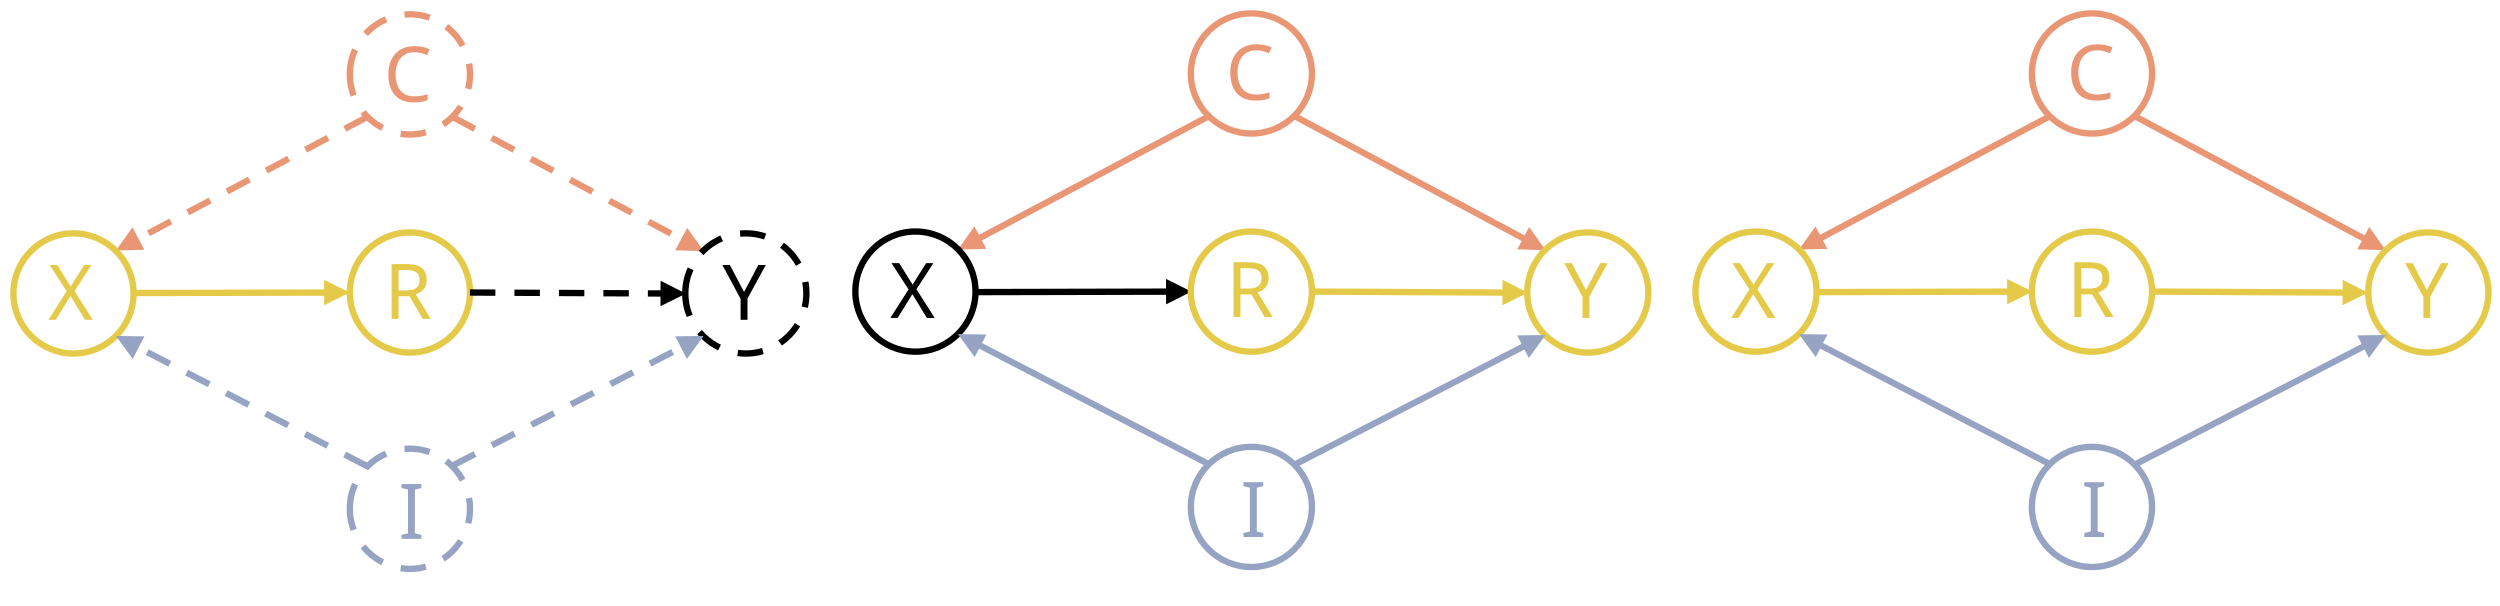
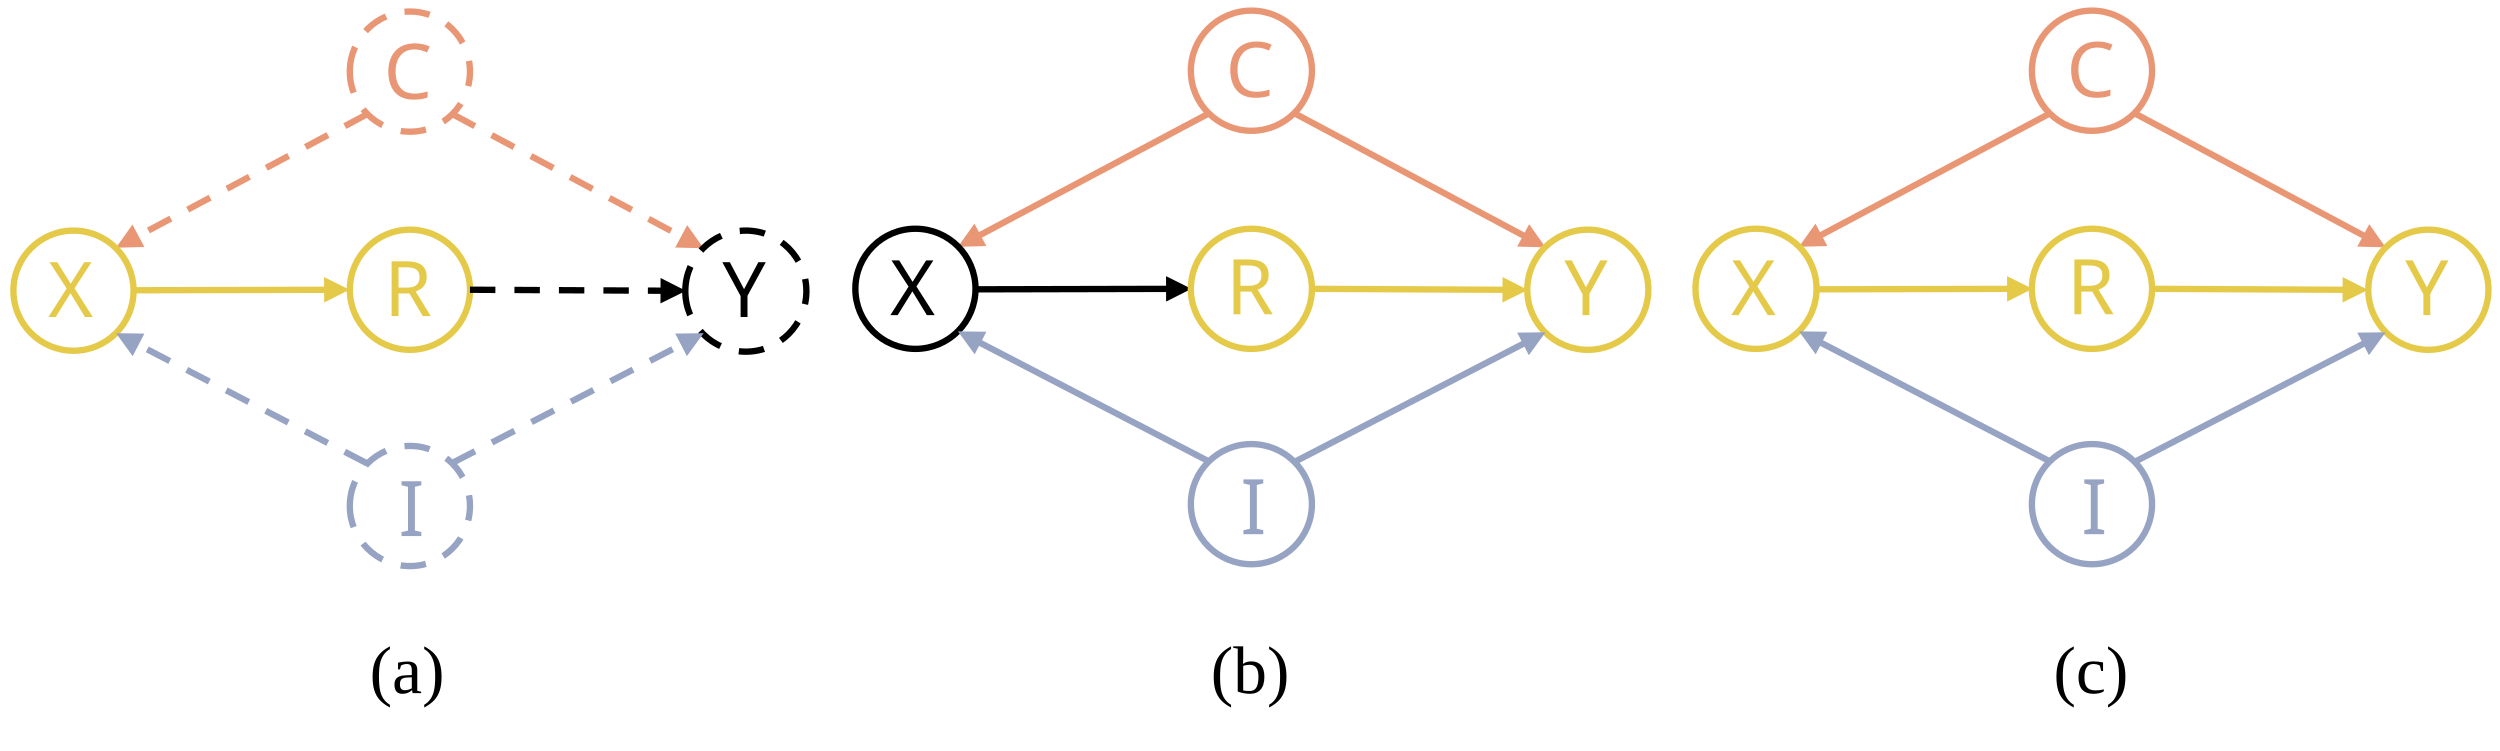
- <svg xmlns="http://www.w3.org/2000/svg" width="2705" height="655" xml:space="preserve" overflow="hidden">
-   <g transform="translate(-847 -921)">
+ <svg xmlns="http://www.w3.org/2000/svg" width="2705" height="812" xml:space="preserve" overflow="hidden">
+   <g transform="translate(-847 -760)">
    <g>
-       <path d="M1.614-3.035 25.895 9.876 22.667 15.946-1.614 3.035ZM44.105 19.559 68.386 32.47 65.159 38.54 40.878 25.629ZM86.597 42.153 110.878 55.064 107.65 61.134 83.369 48.223ZM129.088 64.747 153.369 77.658 150.142 83.728 125.861 70.817ZM171.58 87.341 195.861 100.252 192.633 106.322 168.352 93.411ZM214.071 109.935 238.352 122.846 235.125 128.916 210.844 116.005ZM253.993 119.482 271.818 144.533 241.082 143.763Z" fill="#E99675" fill-rule="nonzero" fill-opacity="1" transform="matrix(-1 0 0 1 1244.32 1047.5)" />
-       <path d="M1338.12 1044.47 1362.38 1057.42 1359.14 1063.49 1334.88 1050.53ZM1380.57 1067.14 1404.83 1080.09 1401.59 1086.16 1377.33 1073.2ZM1423.02 1089.81 1447.28 1102.76 1444.04 1108.83 1419.78 1095.87ZM1465.47 1112.48 1489.73 1125.43 1486.49 1131.5 1462.23 1118.54ZM1507.92 1135.15 1532.18 1148.1 1528.94 1154.17 1504.68 1141.21ZM1550.37 1157.82 1574.63 1170.77 1571.39 1176.84 1547.14 1163.88ZM1590.54 1167.58 1608.32 1192.66 1577.58 1191.83Z" fill="#E99675" fill-rule="nonzero" fill-opacity="1" />
-       <path d="M861.5 1238.5C861.5 1202.6 890.601 1173.5 926.5 1173.5 962.398 1173.5 991.5 1202.6 991.5 1238.5 991.5 1274.4 962.398 1303.5 926.5 1303.5 890.601 1303.5 861.5 1274.4 861.5 1238.5Z" stroke="#E5C949" stroke-width="6.875" stroke-linecap="butt" stroke-linejoin="miter" stroke-miterlimit="8" stroke-opacity="1" fill="none" fill-rule="evenodd" />
-       <path d="M1588.5 1238.5C1588.5 1202.6 1617.83 1173.5 1654 1173.5 1690.17 1173.5 1719.5 1202.6 1719.5 1238.5 1719.5 1274.4 1690.17 1303.5 1654 1303.5 1617.83 1303.5 1588.5 1274.4 1588.5 1238.5Z" stroke="#000000" stroke-width="6.875" stroke-linecap="butt" stroke-linejoin="miter" stroke-miterlimit="8" stroke-dasharray="27.5 20.625" stroke-opacity="1" fill="none" fill-rule="evenodd" />
-       <path d="M1225.5 1001.5C1225.5 965.601 1254.6 936.5 1290.5 936.5 1326.4 936.5 1355.5 965.601 1355.5 1001.5 1355.5 1037.4 1326.4 1066.5 1290.5 1066.5 1254.6 1066.5 1225.5 1037.4 1225.5 1001.5Z" stroke="#E99675" stroke-width="6.875" stroke-linecap="butt" stroke-linejoin="miter" stroke-miterlimit="8" stroke-dasharray="27.5 20.625" stroke-opacity="1" fill="none" fill-rule="evenodd" />
-       <path d="M1225.5 1471.5C1225.5 1435.6 1254.6 1406.5 1290.5 1406.5 1326.4 1406.5 1355.5 1435.6 1355.5 1471.5 1355.5 1507.4 1326.4 1536.5 1290.5 1536.5 1254.6 1536.5 1225.5 1507.4 1225.5 1471.5Z" stroke="#96A3C3" stroke-width="6.875" stroke-linecap="butt" stroke-linejoin="miter" stroke-miterlimit="8" stroke-dasharray="27.5 20.625" stroke-opacity="1" fill="none" fill-rule="evenodd" />
-       <path d="M1242.74 1428.5 1218.32 1415.84 1221.49 1409.74 1245.9 1422.4ZM1200.01 1406.35 1175.6 1393.69 1178.76 1387.59 1203.18 1400.25ZM1157.29 1384.2 1132.88 1371.54 1136.04 1365.43 1160.46 1378.09ZM1114.57 1362.04 1090.15 1349.38 1093.32 1343.28 1117.73 1355.94ZM1071.85 1339.89 1047.43 1327.23 1050.6 1321.13 1075.01 1333.78ZM1029.12 1317.73 1004.71 1305.07 1007.87 1298.97 1032.29 1311.63ZM990.583 1309.37 972.5 1284.5 1003.24 1284.95Z" fill="#96A3C3" fill-rule="nonzero" fill-opacity="1" />
-       <path d="M1.577-3.054 26.013 9.561 22.859 15.669-1.577 3.054ZM44.34 19.022 68.775 31.637 65.622 37.746 41.186 25.131ZM87.102 41.098 111.538 53.713 108.384 59.822 83.949 47.207ZM129.865 63.175 154.301 75.79 151.147 81.898 126.711 69.284ZM172.628 85.251 197.064 97.866 193.91 103.975 169.474 91.36ZM215.391 107.327 239.826 119.942 236.673 126.051 212.237 113.436ZM253.69 115.494 271.818 140.327 241.075 139.929Z" fill="#96A3C3" fill-rule="nonzero" fill-opacity="1" transform="matrix(1 0 0 -1 1336.5 1424.83)" />
-       <path d="M0.008-3.437 210.773-2.937 210.757 3.938-0.008 3.437ZM206.214-13.261 233.682 0.555 206.149 14.239Z" fill="#E5C949" fill-rule="nonzero" fill-opacity="1" transform="matrix(1 0 0 -1 991.5 1238.05)" />
-       <path d="M1225.5 1237.5C1225.5 1201.6 1254.6 1172.5 1290.5 1172.5 1326.4 1172.5 1355.5 1201.6 1355.5 1237.5 1355.5 1273.4 1326.4 1302.5 1290.5 1302.5 1254.6 1302.5 1225.5 1273.4 1225.5 1237.5Z" stroke="#E5C949" stroke-width="6.875" stroke-linecap="butt" stroke-linejoin="miter" stroke-miterlimit="8" stroke-opacity="1" fill="none" fill-rule="evenodd" />
-       <path d="M1355.52 1234.06 1383.02 1234.2 1382.98 1241.08 1355.48 1240.94ZM1403.64 1234.31 1431.14 1234.44 1431.11 1241.32 1403.61 1241.18ZM1451.77 1234.55 1479.27 1234.69 1479.23 1241.56 1451.73 1241.42ZM1499.89 1234.79 1527.39 1234.93 1527.36 1241.81 1499.86 1241.67ZM1548.01 1235.03 1566.28 1235.13 1566.25 1242 1547.98 1241.91ZM1561.75 1224.79 1589.18 1238.68 1561.61 1252.29Z" fill="#000000" fill-rule="nonzero" fill-opacity="1" />
-       <text fill="#E5C949" fill-opacity="1" font-family="Microsoft YaHei,Microsoft YaHei_MSFontService,sans-serif" font-style="normal" font-variant="normal" font-weight="400" font-stretch="normal" font-size="83" text-anchor="start" direction="ltr" writing-mode="lr-tb" unicode-bidi="normal" text-decoration="none" transform="matrix(1 0 0 1 899.087 1267)">X</text>
-       <text fill="#E5C949" fill-opacity="1" font-family="Microsoft YaHei,Microsoft YaHei_MSFontService,sans-serif" font-style="normal" font-variant="normal" font-weight="400" font-stretch="normal" font-size="83" text-anchor="start" direction="ltr" writing-mode="lr-tb" unicode-bidi="normal" text-decoration="none" transform="matrix(1 0 0 1 1262.69 1266)">R</text>
-       <text fill="#000000" fill-opacity="1" font-family="Microsoft YaHei,Microsoft YaHei_MSFontService,sans-serif" font-style="normal" font-variant="normal" font-weight="400" font-stretch="normal" font-size="83" text-anchor="start" direction="ltr" writing-mode="lr-tb" unicode-bidi="normal" text-decoration="none" transform="matrix(1 0 0 1 1628.58 1267)">Y</text>
-       <text fill="#E99675" fill-opacity="1" font-family="Microsoft YaHei,Microsoft YaHei_MSFontService,sans-serif" font-style="normal" font-variant="normal" font-weight="400" font-stretch="normal" font-size="83" text-anchor="start" direction="ltr" writing-mode="lr-tb" unicode-bidi="normal" text-decoration="none" transform="matrix(1 0 0 1 1262.11 1031)">C</text>
-       <text fill="#96A3C3" fill-opacity="1" font-family="Microsoft YaHei,Microsoft YaHei_MSFontService,sans-serif" font-style="normal" font-variant="normal" font-weight="400" font-stretch="normal" font-size="83" text-anchor="start" direction="ltr" writing-mode="lr-tb" unicode-bidi="normal" text-decoration="none" transform="matrix(1 0 0 1 1278.15 1504)">I</text>
-       <path d="M1.614-3.035 253.198 130.739 249.97 136.81-1.614 3.035ZM253.993 119.482 271.818 144.533 241.082 143.763Z" fill="#E99675" fill-rule="nonzero" fill-opacity="1" transform="matrix(-1 0 0 1 2155.32 1046.5)" />
-       <path d="M2249.12 1043.47 2500.72 1177.83 2497.48 1183.9 2245.88 1049.53ZM2501.54 1166.58 2519.32 1191.66 2488.58 1190.83Z" fill="#E99675" fill-rule="nonzero" fill-opacity="1" />
-       <path d="M1772.5 1236.5C1772.5 1200.6 1801.6 1171.5 1837.5 1171.5 1873.4 1171.5 1902.5 1200.6 1902.5 1236.5 1902.5 1272.4 1873.4 1301.5 1837.5 1301.5 1801.6 1301.5 1772.5 1272.4 1772.5 1236.5Z" stroke="#000000" stroke-width="6.875" stroke-linecap="butt" stroke-linejoin="miter" stroke-miterlimit="8" stroke-opacity="1" fill="none" fill-rule="evenodd" />
-       <text fill="#000000" fill-opacity="1" font-family="Microsoft YaHei,Microsoft YaHei_MSFontService,sans-serif" font-style="normal" font-variant="normal" font-weight="400" font-stretch="normal" font-size="83" text-anchor="start" direction="ltr" writing-mode="lr-tb" unicode-bidi="normal" text-decoration="none" transform="matrix(1 0 0 1 1810.04 1265)">X</text>
-       <path d="M2499.5 1237.5C2499.5 1201.6 2528.83 1172.5 2565 1172.5 2601.17 1172.5 2630.5 1201.6 2630.5 1237.5 2630.5 1273.4 2601.17 1302.5 2565 1302.5 2528.83 1302.5 2499.5 1273.4 2499.5 1237.5Z" stroke="#E5C949" stroke-width="6.875" stroke-linecap="butt" stroke-linejoin="miter" stroke-miterlimit="8" stroke-opacity="1" fill="none" fill-rule="evenodd" />
-       <path d="M2135.5 1000.5C2135.5 964.601 2164.83 935.5 2201 935.5 2237.17 935.5 2266.5 964.601 2266.5 1000.5 2266.5 1036.4 2237.17 1065.5 2201 1065.5 2164.83 1065.5 2135.5 1036.4 2135.5 1000.5Z" stroke="#E99675" stroke-width="6.875" stroke-linecap="butt" stroke-linejoin="miter" stroke-miterlimit="8" stroke-opacity="1" fill="none" fill-rule="evenodd" />
-       <path d="M2135.5 1469.5C2135.5 1433.6 2164.83 1404.5 2201 1404.5 2237.17 1404.5 2266.5 1433.6 2266.5 1469.5 2266.5 1505.4 2237.17 1534.5 2201 1534.5 2164.83 1534.5 2135.5 1505.4 2135.5 1469.5Z" stroke="#96A3C3" stroke-width="6.875" stroke-linecap="butt" stroke-linejoin="miter" stroke-miterlimit="8" stroke-opacity="1" fill="none" fill-rule="evenodd" />
-       <path d="M2153.74 1426.5 1902.26 1296.1 1905.43 1290 2156.9 1420.4ZM1901.58 1307.37 1883.5 1282.5 1914.24 1282.95Z" fill="#96A3C3" fill-rule="nonzero" fill-opacity="1" />
-       <path d="M1.577-3.054 253.032 126.76 249.878 132.868-1.577 3.054ZM253.69 115.494 271.818 140.327 241.075 139.929Z" fill="#96A3C3" fill-rule="nonzero" fill-opacity="1" transform="matrix(1 0 0 -1 2247.5 1423.83)" />
-       <path d="M0.008-3.437 210.773-2.937 210.757 3.938-0.008 3.437ZM206.214-13.261 233.682 0.555 206.149 14.239Z" fill="#000000" fill-rule="nonzero" fill-opacity="1" transform="matrix(1 0 0 -1 1902.5 1237.05)" />
-       <path d="M2135.5 1236.5C2135.5 1200.6 2164.83 1171.5 2201 1171.5 2237.17 1171.5 2266.5 1200.6 2266.5 1236.5 2266.5 1272.4 2237.17 1301.5 2201 1301.5 2164.83 1301.5 2135.5 1272.4 2135.5 1236.5Z" stroke="#E5C949" stroke-width="6.875" stroke-linecap="butt" stroke-linejoin="miter" stroke-miterlimit="8" stroke-opacity="1" fill="none" fill-rule="evenodd" />
-       <path d="M2266.52 1233.06 2477.28 1234.13 2477.25 1241 2266.48 1239.94ZM2472.75 1223.79 2500.18 1237.68 2472.61 1251.29Z" fill="#E5C949" fill-rule="nonzero" fill-opacity="1" />
-       <text fill="#E99675" fill-opacity="1" font-family="Microsoft YaHei,Microsoft YaHei_MSFontService,sans-serif" font-style="normal" font-variant="normal" font-weight="400" font-stretch="normal" font-size="83" text-anchor="start" direction="ltr" writing-mode="lr-tb" unicode-bidi="normal" text-decoration="none" transform="matrix(1 0 0 1 2173.07 1029)">C</text>
-       <text fill="#96A3C3" fill-opacity="1" font-family="Microsoft YaHei,Microsoft YaHei_MSFontService,sans-serif" font-style="normal" font-variant="normal" font-weight="400" font-stretch="normal" font-size="83" text-anchor="start" direction="ltr" writing-mode="lr-tb" unicode-bidi="normal" text-decoration="none" transform="matrix(1 0 0 1 2189.11 1502)">I</text>
-       <text fill="#E5C949" fill-opacity="1" font-family="Microsoft YaHei,Microsoft YaHei_MSFontService,sans-serif" font-style="normal" font-variant="normal" font-weight="400" font-stretch="normal" font-size="83" text-anchor="start" direction="ltr" writing-mode="lr-tb" unicode-bidi="normal" text-decoration="none" transform="matrix(1 0 0 1 2539.53 1265)">Y</text>
-       <text fill="#E5C949" fill-opacity="1" font-family="Microsoft YaHei,Microsoft YaHei_MSFontService,sans-serif" font-style="normal" font-variant="normal" font-weight="400" font-stretch="normal" font-size="83" text-anchor="start" direction="ltr" writing-mode="lr-tb" unicode-bidi="normal" text-decoration="none" transform="matrix(1 0 0 1 2173.64 1264)">R</text>
-       <path d="M1.614-3.035 253.198 130.739 249.97 136.81-1.614 3.035ZM253.993 119.482 271.818 144.533 241.082 143.763Z" fill="#E99675" fill-rule="nonzero" fill-opacity="1" transform="matrix(-1 0 0 1 3065.32 1046.5)" />
-       <path d="M3158.12 1043.47 3409.72 1177.83 3406.48 1183.9 3154.88 1049.53ZM3410.54 1166.58 3428.32 1191.66 3397.58 1190.83Z" fill="#E99675" fill-rule="nonzero" fill-opacity="1" />
-       <path d="M2681.5 1236.5C2681.5 1200.6 2710.83 1171.5 2747 1171.5 2783.17 1171.5 2812.5 1200.6 2812.5 1236.5 2812.5 1272.4 2783.17 1301.5 2747 1301.5 2710.83 1301.5 2681.5 1272.4 2681.5 1236.5Z" stroke="#E5C949" stroke-width="6.875" stroke-linecap="butt" stroke-linejoin="miter" stroke-miterlimit="8" stroke-opacity="1" fill="none" fill-rule="evenodd" />
-       <path d="M3409.5 1237.5C3409.5 1201.6 3438.6 1172.5 3474.5 1172.5 3510.4 1172.5 3539.5 1201.6 3539.5 1237.5 3539.5 1273.4 3510.4 1302.5 3474.5 1302.5 3438.6 1302.5 3409.5 1273.4 3409.5 1237.5Z" stroke="#E5C949" stroke-width="6.875" stroke-linecap="butt" stroke-linejoin="miter" stroke-miterlimit="8" stroke-opacity="1" fill="none" fill-rule="evenodd" />
-       <path d="M3045.5 1000.5C3045.5 964.601 3074.6 935.5 3110.5 935.5 3146.4 935.5 3175.5 964.601 3175.5 1000.5 3175.5 1036.4 3146.4 1065.5 3110.5 1065.5 3074.6 1065.5 3045.5 1036.4 3045.5 1000.5Z" stroke="#E99675" stroke-width="6.875" stroke-linecap="butt" stroke-linejoin="miter" stroke-miterlimit="8" stroke-opacity="1" fill="none" fill-rule="evenodd" />
-       <path d="M3045.5 1469.5C3045.5 1433.6 3074.6 1404.5 3110.5 1404.5 3146.4 1404.5 3175.5 1433.6 3175.5 1469.5 3175.5 1505.4 3146.4 1534.5 3110.5 1534.5 3074.6 1534.5 3045.5 1505.4 3045.5 1469.5Z" stroke="#96A3C3" stroke-width="6.875" stroke-linecap="butt" stroke-linejoin="miter" stroke-miterlimit="8" stroke-opacity="1" fill="none" fill-rule="evenodd" />
-       <path d="M3063.74 1426.5 2812.26 1296.1 2815.43 1290 3066.9 1420.4ZM2811.58 1307.37 2793.5 1282.5 2824.24 1282.95Z" fill="#96A3C3" fill-rule="nonzero" fill-opacity="1" />
-       <path d="M1.577-3.054 253.032 126.76 249.878 132.868-1.577 3.054ZM253.69 115.494 271.818 140.327 241.075 139.929Z" fill="#96A3C3" fill-rule="nonzero" fill-opacity="1" transform="matrix(1 0 0 -1 3156.5 1423.83)" />
-       <path d="M0.008-3.437 210.773-2.937 210.757 3.938-0.008 3.437ZM206.214-13.261 233.682 0.555 206.149 14.239Z" fill="#E5C949" fill-rule="nonzero" fill-opacity="1" transform="matrix(1 0 0 -1 2812.5 1237.05)" />
-       <path d="M3045.5 1236.5C3045.5 1200.6 3074.6 1171.5 3110.5 1171.5 3146.4 1171.5 3175.5 1200.6 3175.5 1236.5 3175.5 1272.4 3146.4 1301.5 3110.5 1301.5 3074.6 1301.5 3045.5 1272.4 3045.5 1236.5Z" stroke="#E5C949" stroke-width="6.875" stroke-linecap="butt" stroke-linejoin="miter" stroke-miterlimit="8" stroke-opacity="1" fill="none" fill-rule="evenodd" />
-       <path d="M3175.52 1233.06 3386.28 1234.13 3386.25 1241 3175.48 1239.94ZM3381.75 1223.79 3409.18 1237.68 3381.61 1251.29Z" fill="#E5C949" fill-rule="nonzero" fill-opacity="1" />
-       <text fill="#E99675" fill-opacity="1" font-family="Microsoft YaHei,Microsoft YaHei_MSFontService,sans-serif" font-style="normal" font-variant="normal" font-weight="400" font-stretch="normal" font-size="83" text-anchor="start" direction="ltr" writing-mode="lr-tb" unicode-bidi="normal" text-decoration="none" transform="matrix(1 0 0 1 3082.89 1029)">C</text>
-       <text fill="#96A3C3" fill-opacity="1" font-family="Microsoft YaHei,Microsoft YaHei_MSFontService,sans-serif" font-style="normal" font-variant="normal" font-weight="400" font-stretch="normal" font-size="83" text-anchor="start" direction="ltr" writing-mode="lr-tb" unicode-bidi="normal" text-decoration="none" transform="matrix(1 0 0 1 3098.92 1502)">I</text>
-       <text fill="#E5C949" fill-opacity="1" font-family="Microsoft YaHei,Microsoft YaHei_MSFontService,sans-serif" font-style="normal" font-variant="normal" font-weight="400" font-stretch="normal" font-size="83" text-anchor="start" direction="ltr" writing-mode="lr-tb" unicode-bidi="normal" text-decoration="none" transform="matrix(1 0 0 1 3449.35 1265)">Y</text>
-       <text fill="#E5C949" fill-opacity="1" font-family="Microsoft YaHei,Microsoft YaHei_MSFontService,sans-serif" font-style="normal" font-variant="normal" font-weight="400" font-stretch="normal" font-size="83" text-anchor="start" direction="ltr" writing-mode="lr-tb" unicode-bidi="normal" text-decoration="none" transform="matrix(1 0 0 1 3083.46 1264)">R</text>
-       <text fill="#E5C949" fill-opacity="1" font-family="Microsoft YaHei,Microsoft YaHei_MSFontService,sans-serif" font-style="normal" font-variant="normal" font-weight="400" font-stretch="normal" font-size="83" text-anchor="start" direction="ltr" writing-mode="lr-tb" unicode-bidi="normal" text-decoration="none" transform="matrix(1 0 0 1 2719.86 1265)">X</text>
+       <path d="M1.614-3.035 25.895 9.876 22.667 15.946-1.614 3.035ZM44.105 19.559 68.386 32.47 65.159 38.54 40.878 25.629ZM86.597 42.153 110.878 55.064 107.65 61.134 83.369 48.223ZM129.088 64.747 153.369 77.658 150.142 83.728 125.861 70.817ZM171.58 87.341 195.861 100.252 192.633 106.322 168.352 93.411ZM214.071 109.935 238.352 122.846 235.125 128.916 210.844 116.005ZM253.993 119.482 271.818 144.533 241.082 143.763Z" fill="#E99675" fill-rule="nonzero" fill-opacity="1" transform="matrix(-1 0 0 1 1244.32 883.5)" />
+       <path d="M1338.12 880.468 1362.38 893.422 1359.14 899.486 1334.88 886.532ZM1380.57 903.138 1404.83 916.092 1401.59 922.157 1377.33 909.202ZM1423.02 925.808 1447.28 938.762 1444.04 944.827 1419.78 931.872ZM1465.47 948.478 1489.73 961.432 1486.49 967.497 1462.23 954.542ZM1507.92 971.148 1532.18 984.102 1528.94 990.167 1504.68 977.212ZM1550.37 993.818 1574.63 1006.77 1571.39 1012.84 1547.14 999.883ZM1590.54 1003.58 1608.32 1028.66 1577.58 1027.83Z" fill="#E99675" fill-rule="nonzero" fill-opacity="1" />
+       <path d="M861.5 1074.5C861.5 1038.6 890.601 1009.5 926.5 1009.5 962.398 1009.5 991.5 1038.6 991.5 1074.5 991.5 1110.4 962.398 1139.5 926.5 1139.5 890.601 1139.5 861.5 1110.4 861.5 1074.5Z" stroke="#E5C949" stroke-width="6.875" stroke-linecap="butt" stroke-linejoin="miter" stroke-miterlimit="8" stroke-opacity="1" fill="none" fill-rule="evenodd" />
+       <path d="M1588.5 1075C1588.5 1038.83 1617.83 1009.5 1654 1009.5 1690.17 1009.5 1719.5 1038.83 1719.5 1075 1719.5 1111.17 1690.17 1140.5 1654 1140.5 1617.83 1140.5 1588.5 1111.17 1588.5 1075Z" stroke="#000000" stroke-width="6.875" stroke-linecap="butt" stroke-linejoin="miter" stroke-miterlimit="8" stroke-dasharray="27.5 20.625" stroke-opacity="1" fill="none" fill-rule="evenodd" />
+       <path d="M1225.5 837.5C1225.5 801.601 1254.6 772.5 1290.5 772.5 1326.4 772.5 1355.5 801.601 1355.5 837.5 1355.5 873.398 1326.4 902.5 1290.5 902.5 1254.6 902.5 1225.5 873.398 1225.5 837.5Z" stroke="#E99675" stroke-width="6.875" stroke-linecap="butt" stroke-linejoin="miter" stroke-miterlimit="8" stroke-dasharray="27.5 20.625" stroke-opacity="1" fill="none" fill-rule="evenodd" />
+       <path d="M1225.5 1307.5C1225.5 1271.6 1254.6 1242.5 1290.5 1242.5 1326.4 1242.5 1355.5 1271.6 1355.5 1307.5 1355.5 1343.4 1326.4 1372.5 1290.5 1372.5 1254.6 1372.5 1225.5 1343.4 1225.5 1307.5Z" stroke="#96A3C3" stroke-width="6.875" stroke-linecap="butt" stroke-linejoin="miter" stroke-miterlimit="8" stroke-dasharray="27.5 20.625" stroke-opacity="1" fill="none" fill-rule="evenodd" />
+       <path d="M1242.74 1264.5 1218.32 1251.84 1221.49 1245.74 1245.9 1258.4ZM1200.01 1242.35 1175.6 1229.69 1178.76 1223.59 1203.18 1236.25ZM1157.29 1220.2 1132.88 1207.54 1136.04 1201.43 1160.46 1214.09ZM1114.57 1198.04 1090.15 1185.38 1093.32 1179.28 1117.73 1191.94ZM1071.85 1175.89 1047.43 1163.23 1050.6 1157.13 1075.01 1169.78ZM1029.12 1153.73 1004.71 1141.07 1007.87 1134.97 1032.29 1147.63ZM990.583 1145.37 972.5 1120.5 1003.24 1120.95Z" fill="#96A3C3" fill-rule="nonzero" fill-opacity="1" />
+       <path d="M1.577-3.054 26.013 9.561 22.859 15.669-1.577 3.054ZM44.34 19.022 68.775 31.637 65.622 37.746 41.186 25.131ZM87.102 41.098 111.538 53.713 108.384 59.822 83.949 47.207ZM129.865 63.175 154.301 75.79 151.147 81.898 126.711 69.284ZM172.628 85.251 197.064 97.866 193.91 103.975 169.474 91.36ZM215.391 107.327 239.826 119.942 236.673 126.051 212.237 113.436ZM253.69 115.494 271.818 140.327 241.075 139.929Z" fill="#96A3C3" fill-rule="nonzero" fill-opacity="1" transform="matrix(1 0 0 -1 1336.5 1260.83)" />
+       <path d="M0.008-3.437 210.773-2.937 210.757 3.938-0.008 3.437ZM206.214-13.261 233.682 0.555 206.149 14.239Z" fill="#E5C949" fill-rule="nonzero" fill-opacity="1" transform="matrix(1 0 0 -1 991.5 1074.05)" />
+       <path d="M1225.5 1073.5C1225.5 1037.6 1254.6 1008.5 1290.5 1008.5 1326.4 1008.5 1355.5 1037.6 1355.5 1073.5 1355.5 1109.4 1326.4 1138.5 1290.5 1138.5 1254.6 1138.5 1225.5 1109.4 1225.5 1073.5Z" stroke="#E5C949" stroke-width="6.875" stroke-linecap="butt" stroke-linejoin="miter" stroke-miterlimit="8" stroke-opacity="1" fill="none" fill-rule="evenodd" />
+       <path d="M1355.52 1070.06 1383.02 1070.2 1382.98 1077.08 1355.48 1076.94ZM1403.64 1070.31 1431.14 1070.44 1431.11 1077.32 1403.61 1077.18ZM1451.77 1070.55 1479.27 1070.69 1479.23 1077.56 1451.73 1077.42ZM1499.89 1070.79 1527.39 1070.93 1527.36 1077.81 1499.86 1077.67ZM1548.01 1071.03 1566.28 1071.13 1566.25 1078 1547.98 1077.91ZM1561.75 1060.79 1589.18 1074.68 1561.61 1088.29Z" fill="#000000" fill-rule="nonzero" fill-opacity="1" />
+       <text fill="#E5C949" fill-opacity="1" font-family="Microsoft YaHei,Microsoft YaHei_MSFontService,sans-serif" font-style="normal" font-variant="normal" font-weight="400" font-stretch="normal" font-size="83" text-anchor="start" direction="ltr" writing-mode="lr-tb" unicode-bidi="normal" text-decoration="none" transform="matrix(1 0 0 1 899.087 1103)">X</text>
+       <text fill="#E5C949" fill-opacity="1" font-family="Microsoft YaHei,Microsoft YaHei_MSFontService,sans-serif" font-style="normal" font-variant="normal" font-weight="400" font-stretch="normal" font-size="83" text-anchor="start" direction="ltr" writing-mode="lr-tb" unicode-bidi="normal" text-decoration="none" transform="matrix(1 0 0 1 1262.69 1102)">R</text>
+       <text fill="#000000" fill-opacity="1" font-family="Microsoft YaHei,Microsoft YaHei_MSFontService,sans-serif" font-style="normal" font-variant="normal" font-weight="400" font-stretch="normal" font-size="83" text-anchor="start" direction="ltr" writing-mode="lr-tb" unicode-bidi="normal" text-decoration="none" transform="matrix(1 0 0 1 1628.58 1103)">Y</text>
+       <text fill="#E99675" fill-opacity="1" font-family="Microsoft YaHei,Microsoft YaHei_MSFontService,sans-serif" font-style="normal" font-variant="normal" font-weight="400" font-stretch="normal" font-size="83" text-anchor="start" direction="ltr" writing-mode="lr-tb" unicode-bidi="normal" text-decoration="none" transform="matrix(1 0 0 1 1262.11 867)">C</text>
+       <text fill="#96A3C3" fill-opacity="1" font-family="Microsoft YaHei,Microsoft YaHei_MSFontService,sans-serif" font-style="normal" font-variant="normal" font-weight="400" font-stretch="normal" font-size="83" text-anchor="start" direction="ltr" writing-mode="lr-tb" unicode-bidi="normal" text-decoration="none" transform="matrix(1 0 0 1 1278.15 1340)">I</text>
+       <path d="M1.614-3.035 253.198 130.739 249.97 136.81-1.614 3.035ZM253.993 119.482 271.818 144.533 241.082 143.763Z" fill="#E99675" fill-rule="nonzero" fill-opacity="1" transform="matrix(-1 0 0 1 2155.32 882.5)" />
+       <path d="M2249.12 879.468 2500.72 1013.83 2497.48 1019.9 2245.88 885.532ZM2501.54 1002.58 2519.32 1027.66 2488.58 1026.83Z" fill="#E99675" fill-rule="nonzero" fill-opacity="1" />
+       <path d="M1772.5 1072.5C1772.5 1036.6 1801.6 1007.5 1837.5 1007.5 1873.4 1007.5 1902.5 1036.6 1902.5 1072.5 1902.5 1108.4 1873.4 1137.5 1837.5 1137.5 1801.6 1137.5 1772.5 1108.4 1772.5 1072.5Z" stroke="#000000" stroke-width="6.875" stroke-linecap="butt" stroke-linejoin="miter" stroke-miterlimit="8" stroke-opacity="1" fill="none" fill-rule="evenodd" />
+       <text fill="#000000" fill-opacity="1" font-family="Microsoft YaHei,Microsoft YaHei_MSFontService,sans-serif" font-style="normal" font-variant="normal" font-weight="400" font-stretch="normal" font-size="83" text-anchor="start" direction="ltr" writing-mode="lr-tb" unicode-bidi="normal" text-decoration="none" transform="matrix(1 0 0 1 1810.04 1101)">X</text>
+       <path d="M2499.5 1073.5C2499.5 1037.6 2528.83 1008.5 2565 1008.5 2601.17 1008.5 2630.5 1037.6 2630.5 1073.5 2630.5 1109.4 2601.17 1138.5 2565 1138.5 2528.83 1138.5 2499.5 1109.4 2499.5 1073.5Z" stroke="#E5C949" stroke-width="6.875" stroke-linecap="butt" stroke-linejoin="miter" stroke-miterlimit="8" stroke-opacity="1" fill="none" fill-rule="evenodd" />
+       <path d="M2135.5 836.5C2135.5 800.601 2164.83 771.5 2201 771.5 2237.17 771.5 2266.5 800.601 2266.5 836.5 2266.5 872.399 2237.17 901.5 2201 901.5 2164.83 901.5 2135.5 872.399 2135.5 836.5Z" stroke="#E99675" stroke-width="6.875" stroke-linecap="butt" stroke-linejoin="miter" stroke-miterlimit="8" stroke-opacity="1" fill="none" fill-rule="evenodd" />
+       <path d="M2135.5 1305.5C2135.5 1269.6 2164.83 1240.5 2201 1240.5 2237.17 1240.5 2266.5 1269.6 2266.5 1305.5 2266.5 1341.4 2237.17 1370.5 2201 1370.5 2164.83 1370.5 2135.5 1341.4 2135.5 1305.5Z" stroke="#96A3C3" stroke-width="6.875" stroke-linecap="butt" stroke-linejoin="miter" stroke-miterlimit="8" stroke-opacity="1" fill="none" fill-rule="evenodd" />
+       <path d="M2153.74 1262.5 1902.26 1132.1 1905.43 1126 2156.9 1256.4ZM1901.58 1143.37 1883.5 1118.5 1914.24 1118.95Z" fill="#96A3C3" fill-rule="nonzero" fill-opacity="1" />
+       <path d="M1.577-3.054 253.032 126.76 249.878 132.868-1.577 3.054ZM253.69 115.494 271.818 140.327 241.075 139.929Z" fill="#96A3C3" fill-rule="nonzero" fill-opacity="1" transform="matrix(1 0 0 -1 2247.5 1259.83)" />
+       <path d="M0.008-3.437 210.773-2.937 210.757 3.938-0.008 3.437ZM206.214-13.261 233.682 0.555 206.149 14.239Z" fill="#000000" fill-rule="nonzero" fill-opacity="1" transform="matrix(1 0 0 -1 1902.5 1073.05)" />
+       <path d="M2135.5 1072.5C2135.5 1036.6 2164.83 1007.5 2201 1007.5 2237.17 1007.5 2266.5 1036.6 2266.5 1072.5 2266.5 1108.4 2237.17 1137.5 2201 1137.5 2164.83 1137.5 2135.5 1108.4 2135.5 1072.5Z" stroke="#E5C949" stroke-width="6.875" stroke-linecap="butt" stroke-linejoin="miter" stroke-miterlimit="8" stroke-opacity="1" fill="none" fill-rule="evenodd" />
+       <path d="M2266.52 1069.06 2477.28 1070.13 2477.25 1077 2266.48 1075.94ZM2472.75 1059.79 2500.18 1073.68 2472.61 1087.29Z" fill="#E5C949" fill-rule="nonzero" fill-opacity="1" />
+       <text fill="#E99675" fill-opacity="1" font-family="Microsoft YaHei,Microsoft YaHei_MSFontService,sans-serif" font-style="normal" font-variant="normal" font-weight="400" font-stretch="normal" font-size="83" text-anchor="start" direction="ltr" writing-mode="lr-tb" unicode-bidi="normal" text-decoration="none" transform="matrix(1 0 0 1 2173.07 865)">C</text>
+       <text fill="#96A3C3" fill-opacity="1" font-family="Microsoft YaHei,Microsoft YaHei_MSFontService,sans-serif" font-style="normal" font-variant="normal" font-weight="400" font-stretch="normal" font-size="83" text-anchor="start" direction="ltr" writing-mode="lr-tb" unicode-bidi="normal" text-decoration="none" transform="matrix(1 0 0 1 2189.11 1338)">I</text>
+       <text fill="#E5C949" fill-opacity="1" font-family="Microsoft YaHei,Microsoft YaHei_MSFontService,sans-serif" font-style="normal" font-variant="normal" font-weight="400" font-stretch="normal" font-size="83" text-anchor="start" direction="ltr" writing-mode="lr-tb" unicode-bidi="normal" text-decoration="none" transform="matrix(1 0 0 1 2539.53 1101)">Y</text>
+       <text fill="#E5C949" fill-opacity="1" font-family="Microsoft YaHei,Microsoft YaHei_MSFontService,sans-serif" font-style="normal" font-variant="normal" font-weight="400" font-stretch="normal" font-size="83" text-anchor="start" direction="ltr" writing-mode="lr-tb" unicode-bidi="normal" text-decoration="none" transform="matrix(1 0 0 1 2173.64 1100)">R</text>
+       <path d="M1.614-3.035 253.198 130.739 249.97 136.81-1.614 3.035ZM253.993 119.482 271.818 144.533 241.082 143.763Z" fill="#E99675" fill-rule="nonzero" fill-opacity="1" transform="matrix(-1 0 0 1 3065.32 882.5)" />
+       <path d="M3158.12 879.468 3409.72 1013.83 3406.48 1019.9 3154.88 885.532ZM3410.54 1002.58 3428.32 1027.66 3397.58 1026.83Z" fill="#E99675" fill-rule="nonzero" fill-opacity="1" />
+       <path d="M2681.5 1072.5C2681.5 1036.6 2710.83 1007.5 2747 1007.5 2783.17 1007.5 2812.5 1036.6 2812.5 1072.5 2812.5 1108.4 2783.17 1137.5 2747 1137.5 2710.83 1137.5 2681.5 1108.4 2681.5 1072.5Z" stroke="#E5C949" stroke-width="6.875" stroke-linecap="butt" stroke-linejoin="miter" stroke-miterlimit="8" stroke-opacity="1" fill="none" fill-rule="evenodd" />
+       <path d="M3409.5 1073.5C3409.5 1037.6 3438.6 1008.5 3474.5 1008.5 3510.4 1008.5 3539.5 1037.6 3539.5 1073.5 3539.5 1109.4 3510.4 1138.5 3474.5 1138.5 3438.6 1138.5 3409.5 1109.4 3409.5 1073.5Z" stroke="#E5C949" stroke-width="6.875" stroke-linecap="butt" stroke-linejoin="miter" stroke-miterlimit="8" stroke-opacity="1" fill="none" fill-rule="evenodd" />
+       <path d="M3045.5 836.5C3045.5 800.601 3074.6 771.5 3110.5 771.5 3146.4 771.5 3175.5 800.601 3175.5 836.5 3175.5 872.399 3146.4 901.5 3110.5 901.5 3074.6 901.5 3045.5 872.399 3045.5 836.5Z" stroke="#E99675" stroke-width="6.875" stroke-linecap="butt" stroke-linejoin="miter" stroke-miterlimit="8" stroke-opacity="1" fill="none" fill-rule="evenodd" />
+       <path d="M3045.5 1305.5C3045.5 1269.6 3074.6 1240.5 3110.5 1240.5 3146.4 1240.5 3175.5 1269.6 3175.5 1305.5 3175.5 1341.4 3146.4 1370.5 3110.5 1370.5 3074.6 1370.5 3045.5 1341.4 3045.5 1305.5Z" stroke="#96A3C3" stroke-width="6.875" stroke-linecap="butt" stroke-linejoin="miter" stroke-miterlimit="8" stroke-opacity="1" fill="none" fill-rule="evenodd" />
+       <path d="M3063.74 1262.5 2812.26 1132.1 2815.43 1126 3066.9 1256.4ZM2811.58 1143.37 2793.5 1118.5 2824.24 1118.95Z" fill="#96A3C3" fill-rule="nonzero" fill-opacity="1" />
+       <path d="M1.577-3.054 253.032 126.76 249.878 132.868-1.577 3.054ZM253.69 115.494 271.818 140.327 241.075 139.929Z" fill="#96A3C3" fill-rule="nonzero" fill-opacity="1" transform="matrix(1 0 0 -1 3156.5 1259.83)" />
+       <path d="M0.008-3.437 210.773-2.937 210.757 3.938-0.008 3.437ZM206.214-13.261 233.682 0.555 206.149 14.239Z" fill="#E5C949" fill-rule="nonzero" fill-opacity="1" transform="matrix(1 0 0 -1 2812.5 1073.05)" />
+       <path d="M3045.5 1072.5C3045.5 1036.6 3074.6 1007.5 3110.5 1007.5 3146.4 1007.5 3175.5 1036.6 3175.5 1072.5 3175.5 1108.4 3146.4 1137.5 3110.5 1137.5 3074.6 1137.5 3045.5 1108.4 3045.5 1072.5Z" stroke="#E5C949" stroke-width="6.875" stroke-linecap="butt" stroke-linejoin="miter" stroke-miterlimit="8" stroke-opacity="1" fill="none" fill-rule="evenodd" />
+       <path d="M3175.52 1069.06 3386.28 1070.13 3386.25 1077 3175.48 1075.94ZM3381.75 1059.79 3409.18 1073.68 3381.61 1087.29Z" fill="#E5C949" fill-rule="nonzero" fill-opacity="1" />
+       <text fill="#E99675" fill-opacity="1" font-family="Microsoft YaHei,Microsoft YaHei_MSFontService,sans-serif" font-style="normal" font-variant="normal" font-weight="400" font-stretch="normal" font-size="83" text-anchor="start" direction="ltr" writing-mode="lr-tb" unicode-bidi="normal" text-decoration="none" transform="matrix(1 0 0 1 3082.89 865)">C</text>
+       <text fill="#96A3C3" fill-opacity="1" font-family="Microsoft YaHei,Microsoft YaHei_MSFontService,sans-serif" font-style="normal" font-variant="normal" font-weight="400" font-stretch="normal" font-size="83" text-anchor="start" direction="ltr" writing-mode="lr-tb" unicode-bidi="normal" text-decoration="none" transform="matrix(1 0 0 1 3098.92 1338)">I</text>
+       <text fill="#E5C949" fill-opacity="1" font-family="Microsoft YaHei,Microsoft YaHei_MSFontService,sans-serif" font-style="normal" font-variant="normal" font-weight="400" font-stretch="normal" font-size="83" text-anchor="start" direction="ltr" writing-mode="lr-tb" unicode-bidi="normal" text-decoration="none" transform="matrix(1 0 0 1 3449.35 1101)">Y</text>
+       <text fill="#E5C949" fill-opacity="1" font-family="Microsoft YaHei,Microsoft YaHei_MSFontService,sans-serif" font-style="normal" font-variant="normal" font-weight="400" font-stretch="normal" font-size="83" text-anchor="start" direction="ltr" writing-mode="lr-tb" unicode-bidi="normal" text-decoration="none" transform="matrix(1 0 0 1 3083.46 1100)">R</text>
+       <text fill="#E5C949" fill-opacity="1" font-family="Microsoft YaHei,Microsoft YaHei_MSFontService,sans-serif" font-style="normal" font-variant="normal" font-weight="400" font-stretch="normal" font-size="83" text-anchor="start" direction="ltr" writing-mode="lr-tb" unicode-bidi="normal" text-decoration="none" transform="matrix(1 0 0 1 2719.86 1101)">X</text>
+       <text fill="#000000" fill-opacity="1" font-family="Times New Roman,Times New Roman_MSFontService,sans-serif" font-style="normal" font-variant="normal" font-weight="400" font-stretch="normal" font-size="73" text-anchor="start" direction="ltr" writing-mode="lr-tb" unicode-bidi="normal" text-decoration="none" transform="matrix(1 0 0 1 1246.94 1510)">(a)</text>
+       <text fill="#000000" fill-opacity="1" font-family="Times New Roman,Times New Roman_MSFontService,sans-serif" font-style="normal" font-variant="normal" font-weight="400" font-stretch="normal" font-size="73" text-anchor="start" direction="ltr" writing-mode="lr-tb" unicode-bidi="normal" text-decoration="none" transform="matrix(1 0 0 1 2157.03 1510)">(b)</text>
+       <text fill="#000000" fill-opacity="1" font-family="Times New Roman,Times New Roman_MSFontService,sans-serif" font-style="normal" font-variant="normal" font-weight="400" font-stretch="normal" font-size="73" text-anchor="start" direction="ltr" writing-mode="lr-tb" unicode-bidi="normal" text-decoration="none" transform="matrix(1 0 0 1 3068.85 1510)">(c)</text>
    </g>
  </g>
</svg>
